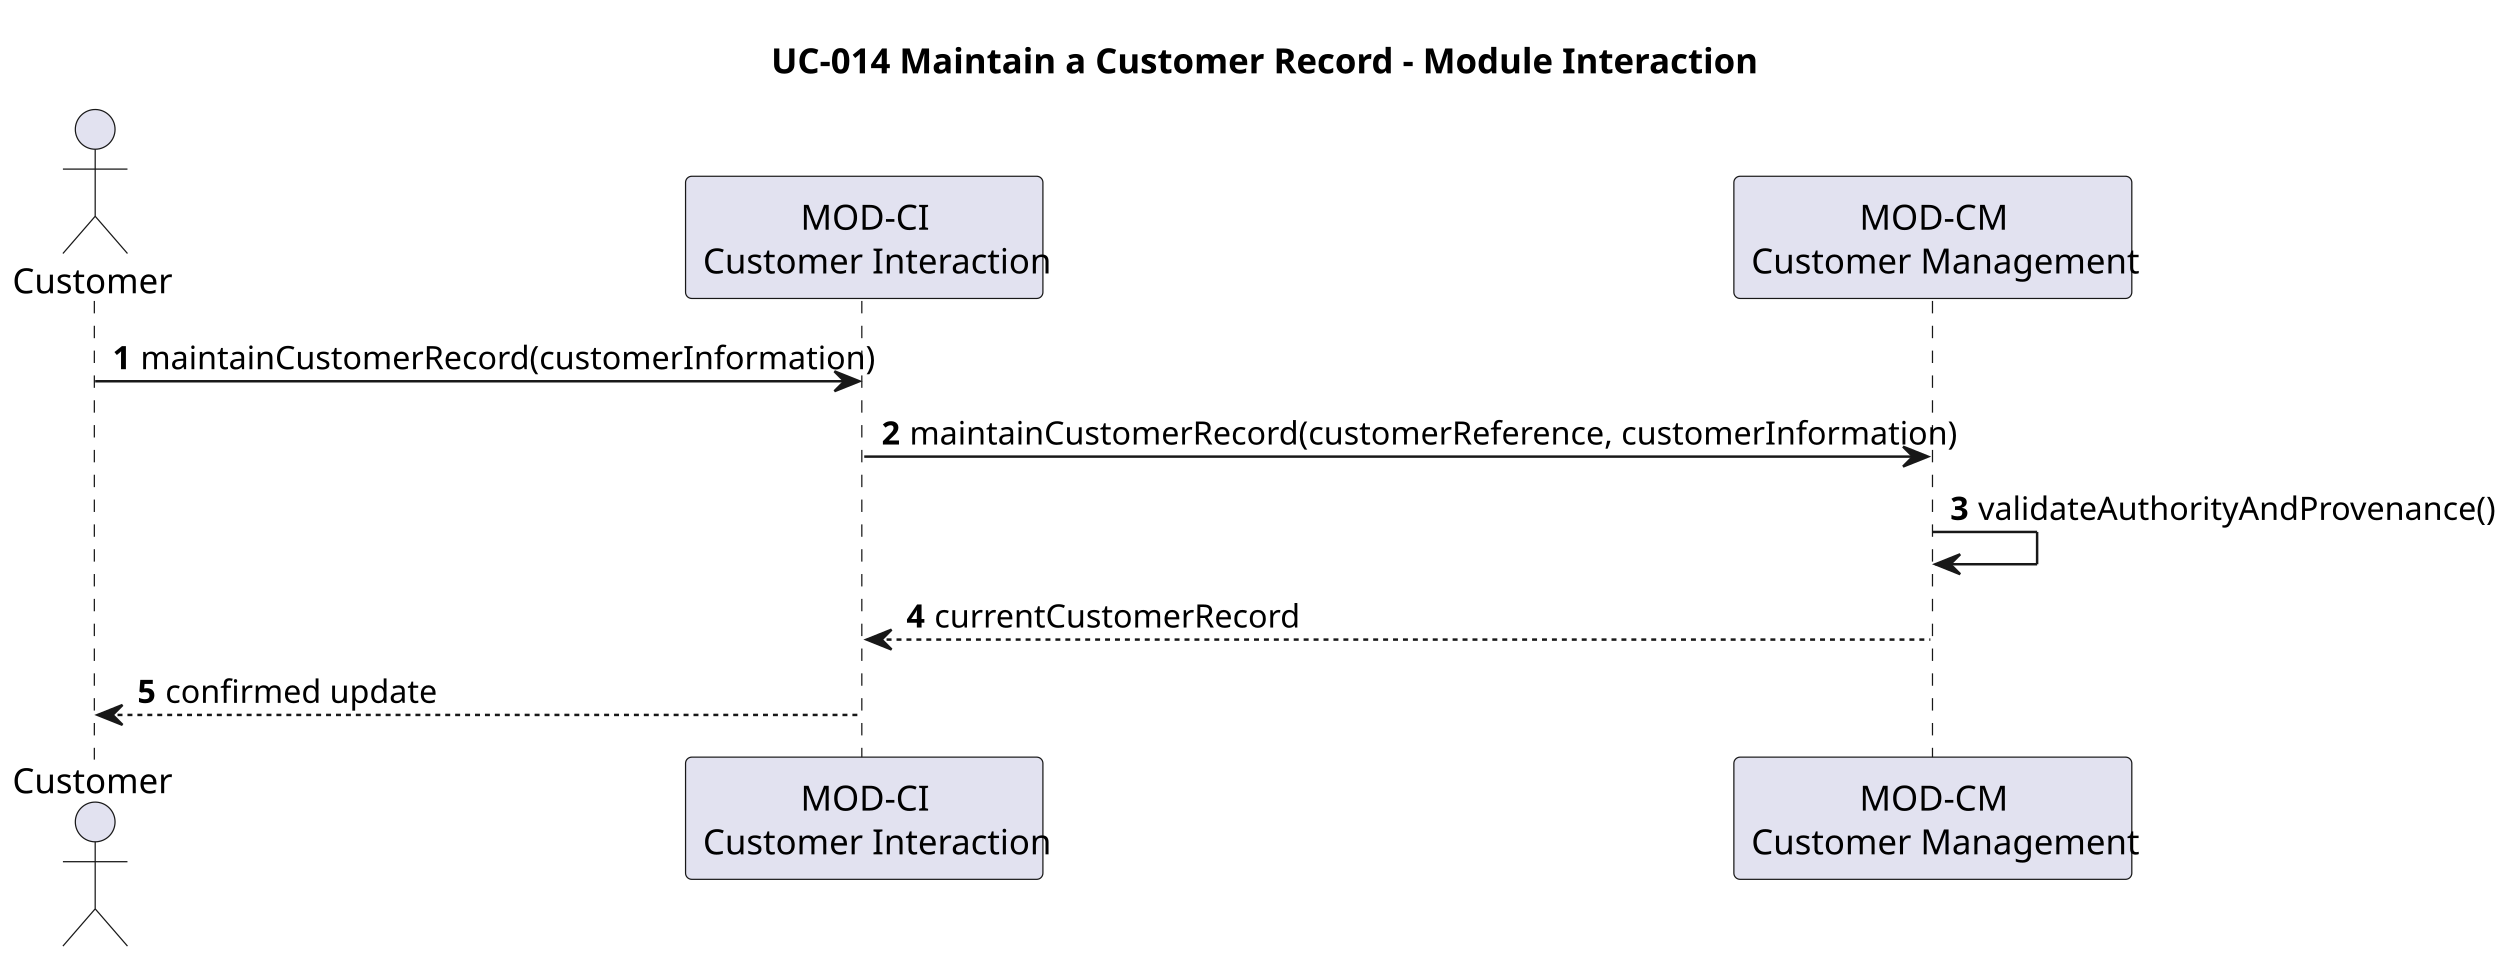
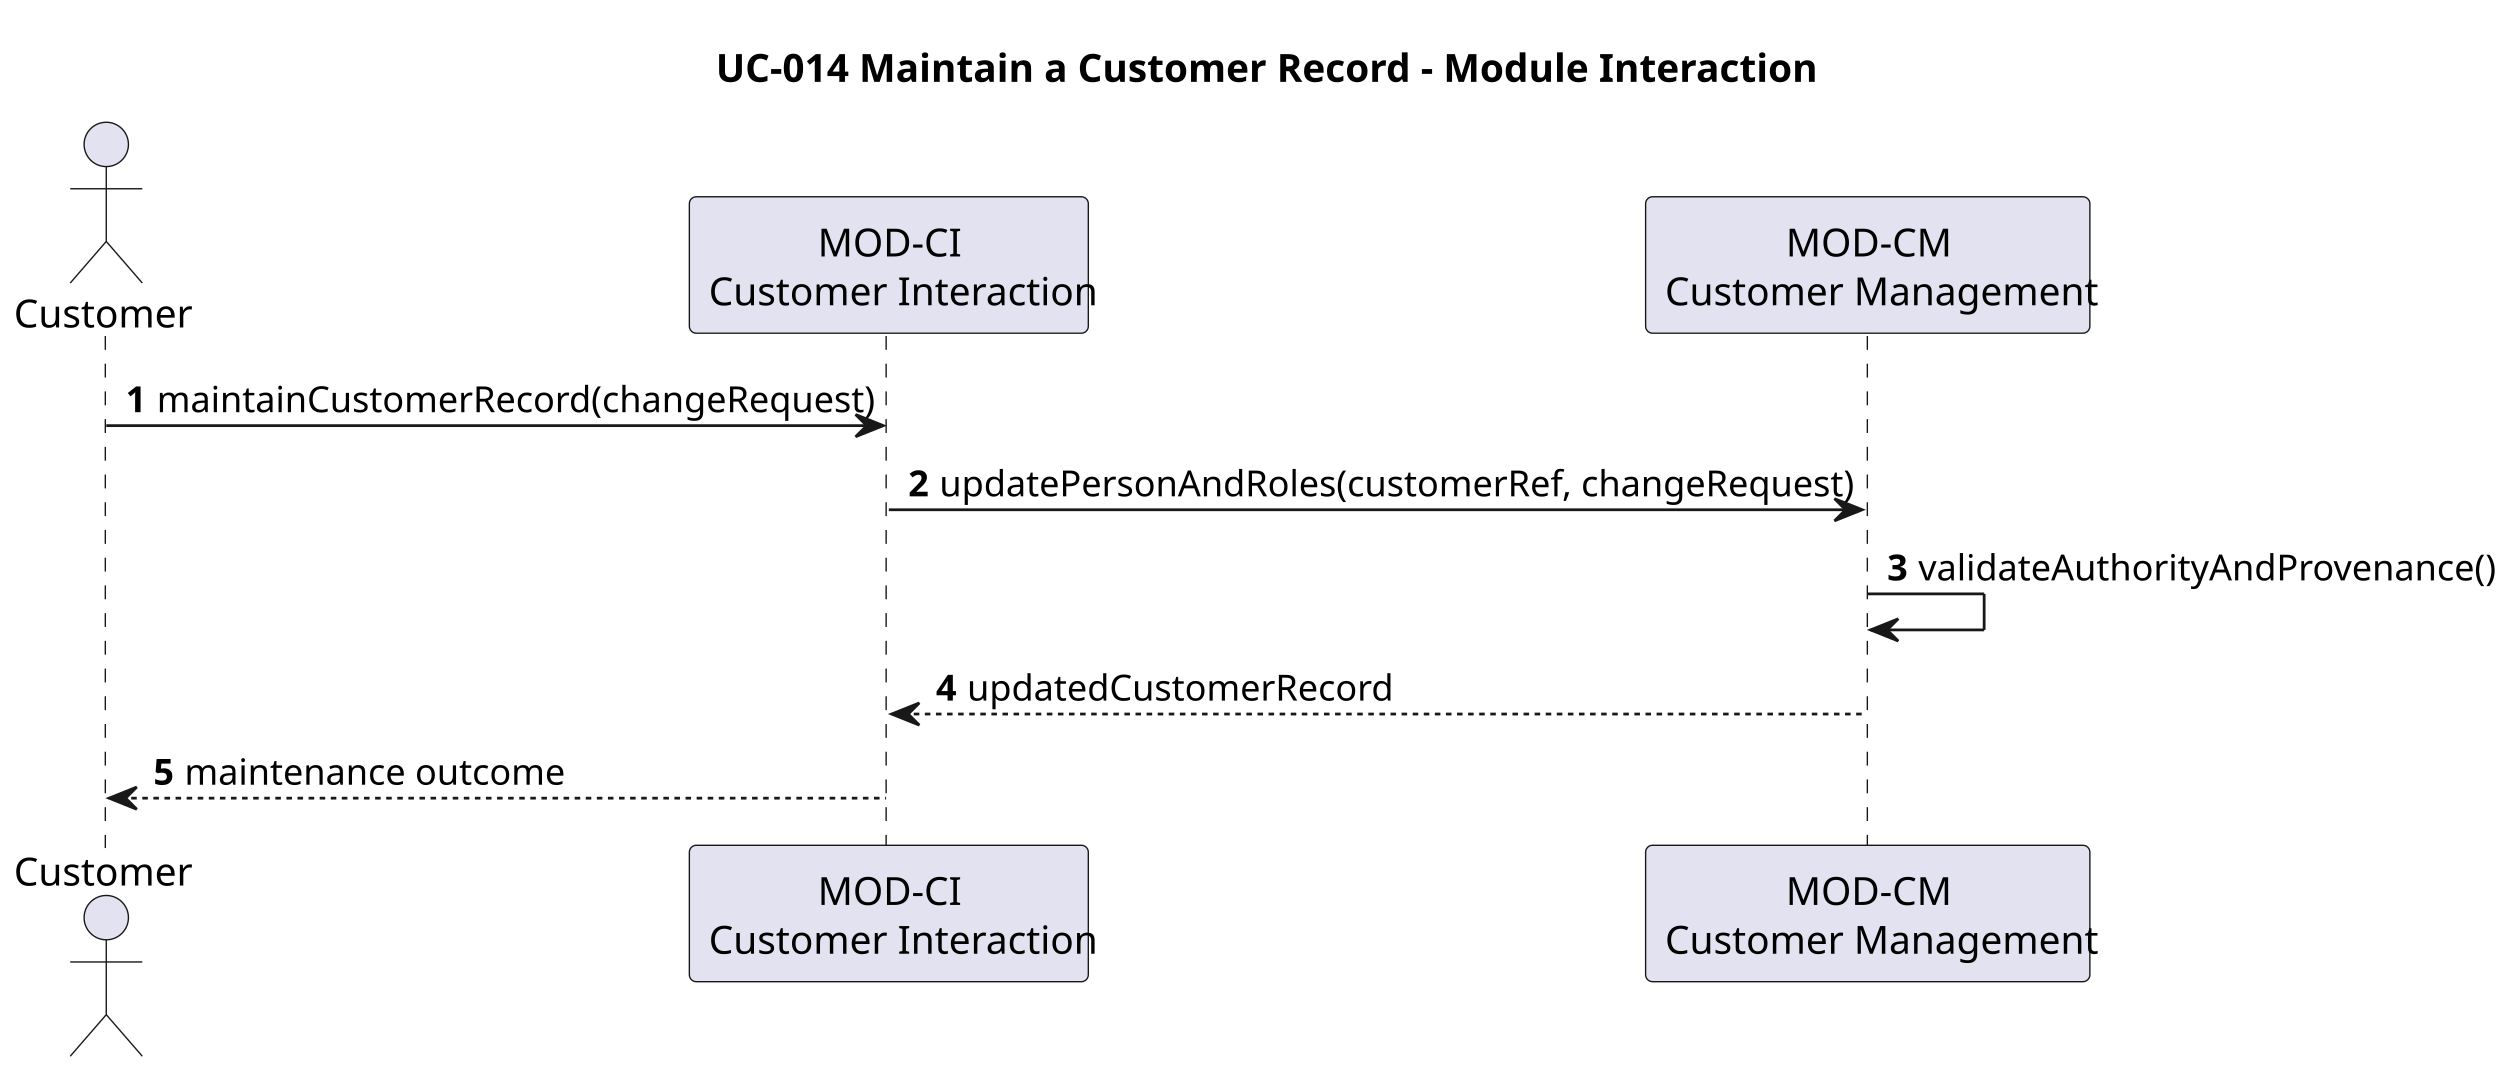
- <svg xmlns="http://www.w3.org/2000/svg" contentStyleType="text/css" data-diagram-type="SEQUENCE" height="389px" preserveAspectRatio="none" style="width:1007px;height:389px;background:#FFFFFF;" version="1.1" viewBox="0 0 1007 389" width="1007px" zoomAndPan="magnify">
+ <svg xmlns="http://www.w3.org/2000/svg" contentStyleType="text/css" data-diagram-type="SEQUENCE" height="389px" preserveAspectRatio="none" style="width:902px;height:389px;background:#FFFFFF;" version="1.1" viewBox="0 0 902 389" width="902px" zoomAndPan="magnify">
  <defs />
  <g>
    <g class="title" data-source-line="1">
-       <text fill="#000000" font-family="sans-serif" font-size="14" font-weight="700" lengthAdjust="spacing" textLength="378.834" x="310.612" y="29.533">UC-014 Maintain a Customer Record - Module Interaction</text>
+       <text fill="#000000" font-family="sans-serif" font-size="14" font-weight="700" lengthAdjust="spacing" textLength="378.834" x="258.279" y="29.533">UC-014 Maintain a Customer Record - Module Interaction</text>
    </g>
    <g class="participant-lifeline" data-entity-uid="part1" data-qualified-name="Customer" data-source-line="3" id="part1-lifeline">
      <g>
        <rect fill="#000000" fill-opacity="0" height="184.758" width="8" x="34.341" y="121.219" />
        <line style="stroke:#181818;stroke-width:0.5;stroke-dasharray:5,5;" x1="38" x2="38" y1="121.219" y2="305.977" />
      </g>
    </g>
    <g class="participant-lifeline" data-entity-uid="part2" data-qualified-name="CI" data-source-line="4" id="part2-lifeline">
      <g>
-         <rect fill="#000000" fill-opacity="0" height="184.758" width="8" x="344.114" y="121.219" />
-         <line style="stroke:#181818;stroke-width:0.5;stroke-dasharray:5,5;" x1="347.142" x2="347.142" y1="121.219" y2="305.977" />
+         <rect fill="#000000" fill-opacity="0" height="184.758" width="8" x="316.692" y="121.219" />
+         <line style="stroke:#181818;stroke-width:0.5;stroke-dasharray:5,5;" x1="319.72" x2="319.72" y1="121.219" y2="305.977" />
      </g>
    </g>
    <g class="participant-lifeline" data-entity-uid="part3" data-qualified-name="CM" data-source-line="5" id="part3-lifeline">
      <g>
-         <rect fill="#000000" fill-opacity="0" height="184.758" width="8" x="774.549" y="121.219" />
-         <line style="stroke:#181818;stroke-width:0.5;stroke-dasharray:5,5;" x1="778.404" x2="778.404" y1="121.219" y2="305.977" />
+         <rect fill="#000000" fill-opacity="0" height="184.758" width="8" x="669.882" y="121.219" />
+         <line style="stroke:#181818;stroke-width:0.5;stroke-dasharray:5,5;" x1="673.738" x2="673.738" y1="121.219" y2="305.977" />
      </g>
    </g>
    <g class="participant participant-head" data-entity-uid="part1" data-qualified-name="Customer" data-source-line="3" id="part1-head">
      <text fill="#000000" font-family="sans-serif" font-size="14" lengthAdjust="spacing" textLength="60.683" x="5" y="118.143">Customer</text>
      <ellipse cx="38.341" cy="52.109" fill="#E2E2F0" rx="8" ry="8" style="stroke:#181818;stroke-width:0.5;" />
      <path d="M38.341,60.109 L38.341,87.109 M25.341,68.109 L51.341,68.109 M38.341,87.109 L25.341,102.109 M38.341,87.109 L51.341,102.109" fill="none" style="stroke:#181818;stroke-width:0.5;" />
    </g>
    <g class="participant participant-tail" data-entity-uid="part1" data-qualified-name="Customer" data-source-line="3" id="part1-tail">
      <text fill="#000000" font-family="sans-serif" font-size="14" lengthAdjust="spacing" textLength="60.683" x="5" y="319.51">Customer</text>
      <ellipse cx="38.341" cy="331.086" fill="#E2E2F0" rx="8" ry="8" style="stroke:#181818;stroke-width:0.5;" />
      <path d="M38.341,339.086 L38.341,366.086 M25.341,347.086 L51.341,347.086 M38.341,366.086 L25.341,381.086 M38.341,366.086 L51.341,381.086" fill="none" style="stroke:#181818;stroke-width:0.5;" />
    </g>
    <g class="participant participant-head" data-entity-uid="part2" data-qualified-name="CI" data-source-line="4" id="part2-head">
-       <rect fill="#E2E2F0" height="49.219" rx="2.5" ry="2.5" style="stroke:#181818;stroke-width:0.5;" width="143.944" x="276.142" y="71" />
-       <text fill="#000000" font-family="sans-serif" font-size="14" lengthAdjust="spacing" textLength="51.324" x="322.452" y="92.533">MOD-CI</text>
-       <text fill="#000000" font-family="sans-serif" font-size="14" lengthAdjust="spacing" textLength="129.944" x="283.142" y="110.143">Customer Interaction</text>
+       <rect fill="#E2E2F0" height="49.219" rx="2.5" ry="2.5" style="stroke:#181818;stroke-width:0.5;" width="143.944" x="248.72" y="71" />
+       <text fill="#000000" font-family="sans-serif" font-size="14" lengthAdjust="spacing" textLength="51.324" x="295.03" y="92.533">MOD-CI</text>
+       <text fill="#000000" font-family="sans-serif" font-size="14" lengthAdjust="spacing" textLength="129.944" x="255.72" y="110.143">Customer Interaction</text>
    </g>
    <g class="participant participant-tail" data-entity-uid="part2" data-qualified-name="CI" data-source-line="4" id="part2-tail">
-       <rect fill="#E2E2F0" height="49.219" rx="2.5" ry="2.5" style="stroke:#181818;stroke-width:0.5;" width="143.944" x="276.142" y="304.977" />
-       <text fill="#000000" font-family="sans-serif" font-size="14" lengthAdjust="spacing" textLength="51.324" x="322.452" y="326.51">MOD-CI</text>
-       <text fill="#000000" font-family="sans-serif" font-size="14" lengthAdjust="spacing" textLength="129.944" x="283.142" y="344.119">Customer Interaction</text>
+       <rect fill="#E2E2F0" height="49.219" rx="2.5" ry="2.5" style="stroke:#181818;stroke-width:0.5;" width="143.944" x="248.72" y="304.977" />
+       <text fill="#000000" font-family="sans-serif" font-size="14" lengthAdjust="spacing" textLength="51.324" x="295.03" y="326.51">MOD-CI</text>
+       <text fill="#000000" font-family="sans-serif" font-size="14" lengthAdjust="spacing" textLength="129.944" x="255.72" y="344.119">Customer Interaction</text>
    </g>
    <g class="participant participant-head" data-entity-uid="part3" data-qualified-name="CM" data-source-line="5" id="part3-head">
-       <rect fill="#E2E2F0" height="49.219" rx="2.5" ry="2.5" style="stroke:#181818;stroke-width:0.5;" width="160.289" x="698.404" y="71" />
-       <text fill="#000000" font-family="sans-serif" font-size="14" lengthAdjust="spacing" textLength="59.097" x="749" y="92.533">MOD-CM</text>
-       <text fill="#000000" font-family="sans-serif" font-size="14" lengthAdjust="spacing" textLength="146.289" x="705.404" y="110.143">Customer Management</text>
+       <rect fill="#E2E2F0" height="49.219" rx="2.5" ry="2.5" style="stroke:#181818;stroke-width:0.5;" width="160.289" x="593.738" y="71" />
+       <text fill="#000000" font-family="sans-serif" font-size="14" lengthAdjust="spacing" textLength="59.097" x="644.334" y="92.533">MOD-CM</text>
+       <text fill="#000000" font-family="sans-serif" font-size="14" lengthAdjust="spacing" textLength="146.289" x="600.738" y="110.143">Customer Management</text>
    </g>
    <g class="participant participant-tail" data-entity-uid="part3" data-qualified-name="CM" data-source-line="5" id="part3-tail">
-       <rect fill="#E2E2F0" height="49.219" rx="2.5" ry="2.5" style="stroke:#181818;stroke-width:0.5;" width="160.289" x="698.404" y="304.977" />
-       <text fill="#000000" font-family="sans-serif" font-size="14" lengthAdjust="spacing" textLength="59.097" x="749" y="326.51">MOD-CM</text>
-       <text fill="#000000" font-family="sans-serif" font-size="14" lengthAdjust="spacing" textLength="146.289" x="705.404" y="344.119">Customer Management</text>
+       <rect fill="#E2E2F0" height="49.219" rx="2.5" ry="2.5" style="stroke:#181818;stroke-width:0.5;" width="160.289" x="593.738" y="304.977" />
+       <text fill="#000000" font-family="sans-serif" font-size="14" lengthAdjust="spacing" textLength="59.097" x="644.334" y="326.51">MOD-CM</text>
+       <text fill="#000000" font-family="sans-serif" font-size="14" lengthAdjust="spacing" textLength="146.289" x="600.738" y="344.119">Customer Management</text>
    </g>
    <g class="message" data-entity-1="part1" data-entity-2="part2" data-source-line="7" id="msg1">
-       <polygon fill="#181818" points="336.114,149.57,346.114,153.57,336.114,157.57,340.114,153.57" style="stroke:#181818;stroke-width:1;" />
-       <line style="stroke:#181818;stroke-width:1;" x1="38.341" x2="342.114" y1="153.57" y2="153.57" />
+       <polygon fill="#181818" points="308.692,149.57,318.692,153.57,308.692,157.57,312.692,153.57" style="stroke:#181818;stroke-width:1;" />
+       <line style="stroke:#181818;stroke-width:1;" x1="38.341" x2="314.692" y1="153.57" y2="153.57" />
      <text fill="#000000" font-family="sans-serif" font-size="13" font-weight="700" lengthAdjust="spacing" textLength="7.23" x="45.341" y="148.714">1</text>
-       <text fill="#000000" font-family="sans-serif" font-size="13" lengthAdjust="spacing" textLength="274.543" x="56.571" y="148.714">maintainCustomerRecord(customerInformation)</text>
+       <text fill="#000000" font-family="sans-serif" font-size="13" lengthAdjust="spacing" textLength="247.121" x="56.571" y="148.714">maintainCustomerRecord(changeRequest)</text>
    </g>
    <g class="message" data-entity-1="part2" data-entity-2="part3" data-source-line="8" id="msg2">
-       <polygon fill="#181818" points="766.549,179.922,776.549,183.922,766.549,187.922,770.549,183.922" style="stroke:#181818;stroke-width:1;" />
-       <line style="stroke:#181818;stroke-width:1;" x1="348.114" x2="772.549" y1="183.922" y2="183.922" />
-       <text fill="#000000" font-family="sans-serif" font-size="13" font-weight="700" lengthAdjust="spacing" textLength="7.23" x="355.114" y="179.065">2</text>
-       <text fill="#000000" font-family="sans-serif" font-size="13" lengthAdjust="spacing" textLength="395.205" x="366.344" y="179.065">maintainCustomerRecord(customerReference, customerInformation)</text>
+       <polygon fill="#181818" points="661.882,179.922,671.882,183.922,661.882,187.922,665.882,183.922" style="stroke:#181818;stroke-width:1;" />
+       <line style="stroke:#181818;stroke-width:1;" x1="320.692" x2="667.882" y1="183.922" y2="183.922" />
+       <text fill="#000000" font-family="sans-serif" font-size="13" font-weight="700" lengthAdjust="spacing" textLength="7.23" x="327.692" y="179.065">2</text>
+       <text fill="#000000" font-family="sans-serif" font-size="13" lengthAdjust="spacing" textLength="317.96" x="338.922" y="179.065">updatePersonAndRoles(customerRef, changeRequest)</text>
    </g>
    <g class="message" data-entity-1="part3" data-entity-2="part3" data-source-line="9" id="msg3">
-       <line style="stroke:#181818;stroke-width:1;" x1="778.549" x2="820.549" y1="214.273" y2="214.273" />
-       <line style="stroke:#181818;stroke-width:1;" x1="820.549" x2="820.549" y1="214.273" y2="227.273" />
-       <line style="stroke:#181818;stroke-width:1;" x1="779.549" x2="820.549" y1="227.273" y2="227.273" />
-       <polygon fill="#181818" points="789.549,223.273,779.549,227.273,789.549,231.273,785.549,227.273" style="stroke:#181818;stroke-width:1;" />
-       <text fill="#000000" font-family="sans-serif" font-size="13" font-weight="700" lengthAdjust="spacing" textLength="7.23" x="785.549" y="209.417">3</text>
-       <text fill="#000000" font-family="sans-serif" font-size="13" lengthAdjust="spacing" textLength="197.279" x="796.779" y="209.417">validateAuthorityAndProvenance()</text>
+       <line style="stroke:#181818;stroke-width:1;" x1="673.882" x2="715.882" y1="214.273" y2="214.273" />
+       <line style="stroke:#181818;stroke-width:1;" x1="715.882" x2="715.882" y1="214.273" y2="227.273" />
+       <line style="stroke:#181818;stroke-width:1;" x1="674.882" x2="715.882" y1="227.273" y2="227.273" />
+       <polygon fill="#181818" points="684.882,223.273,674.882,227.273,684.882,231.273,680.882,227.273" style="stroke:#181818;stroke-width:1;" />
+       <text fill="#000000" font-family="sans-serif" font-size="13" font-weight="700" lengthAdjust="spacing" textLength="7.23" x="680.882" y="209.417">3</text>
+       <text fill="#000000" font-family="sans-serif" font-size="13" lengthAdjust="spacing" textLength="197.279" x="692.112" y="209.417">validateAuthorityAndProvenance()</text>
    </g>
    <g class="message" data-entity-1="part3" data-entity-2="part2" data-source-line="10" id="msg4">
-       <polygon fill="#181818" points="359.114,253.625,349.114,257.625,359.114,261.625,355.114,257.625" style="stroke:#181818;stroke-width:1;" />
-       <line style="stroke:#181818;stroke-width:1;stroke-dasharray:2,2;" x1="353.114" x2="777.549" y1="257.625" y2="257.625" />
-       <text fill="#000000" font-family="sans-serif" font-size="13" font-weight="700" lengthAdjust="spacing" textLength="7.23" x="365.114" y="252.769">4</text>
-       <text fill="#000000" font-family="sans-serif" font-size="13" lengthAdjust="spacing" textLength="138.715" x="376.344" y="252.769">currentCustomerRecord</text>
+       <polygon fill="#181818" points="331.692,253.625,321.692,257.625,331.692,261.625,327.692,257.625" style="stroke:#181818;stroke-width:1;" />
+       <line style="stroke:#181818;stroke-width:1;stroke-dasharray:2,2;" x1="325.692" x2="672.882" y1="257.625" y2="257.625" />
+       <text fill="#000000" font-family="sans-serif" font-size="13" font-weight="700" lengthAdjust="spacing" textLength="7.23" x="337.692" y="252.769">4</text>
+       <text fill="#000000" font-family="sans-serif" font-size="13" lengthAdjust="spacing" textLength="145.247" x="348.922" y="252.769">updatedCustomerRecord</text>
    </g>
    <g class="message" data-entity-1="part2" data-entity-2="part1" data-source-line="11" id="msg5">
      <polygon fill="#181818" points="49.341,283.977,39.341,287.977,49.341,291.977,45.341,287.977" style="stroke:#181818;stroke-width:1;" />
-       <line style="stroke:#181818;stroke-width:1;stroke-dasharray:2,2;" x1="43.341" x2="347.114" y1="287.977" y2="287.977" />
+       <line style="stroke:#181818;stroke-width:1;stroke-dasharray:2,2;" x1="43.341" x2="319.692" y1="287.977" y2="287.977" />
      <text fill="#000000" font-family="sans-serif" font-size="13" font-weight="700" lengthAdjust="spacing" textLength="7.23" x="55.341" y="283.12">5</text>
-       <text fill="#000000" font-family="sans-serif" font-size="13" lengthAdjust="spacing" textLength="100.452" x="66.571" y="283.12">confirmed update</text>
+       <text fill="#000000" font-family="sans-serif" font-size="13" lengthAdjust="spacing" textLength="127.912" x="66.571" y="283.12">maintenance outcome</text>
    </g>
  </g>
</svg>
